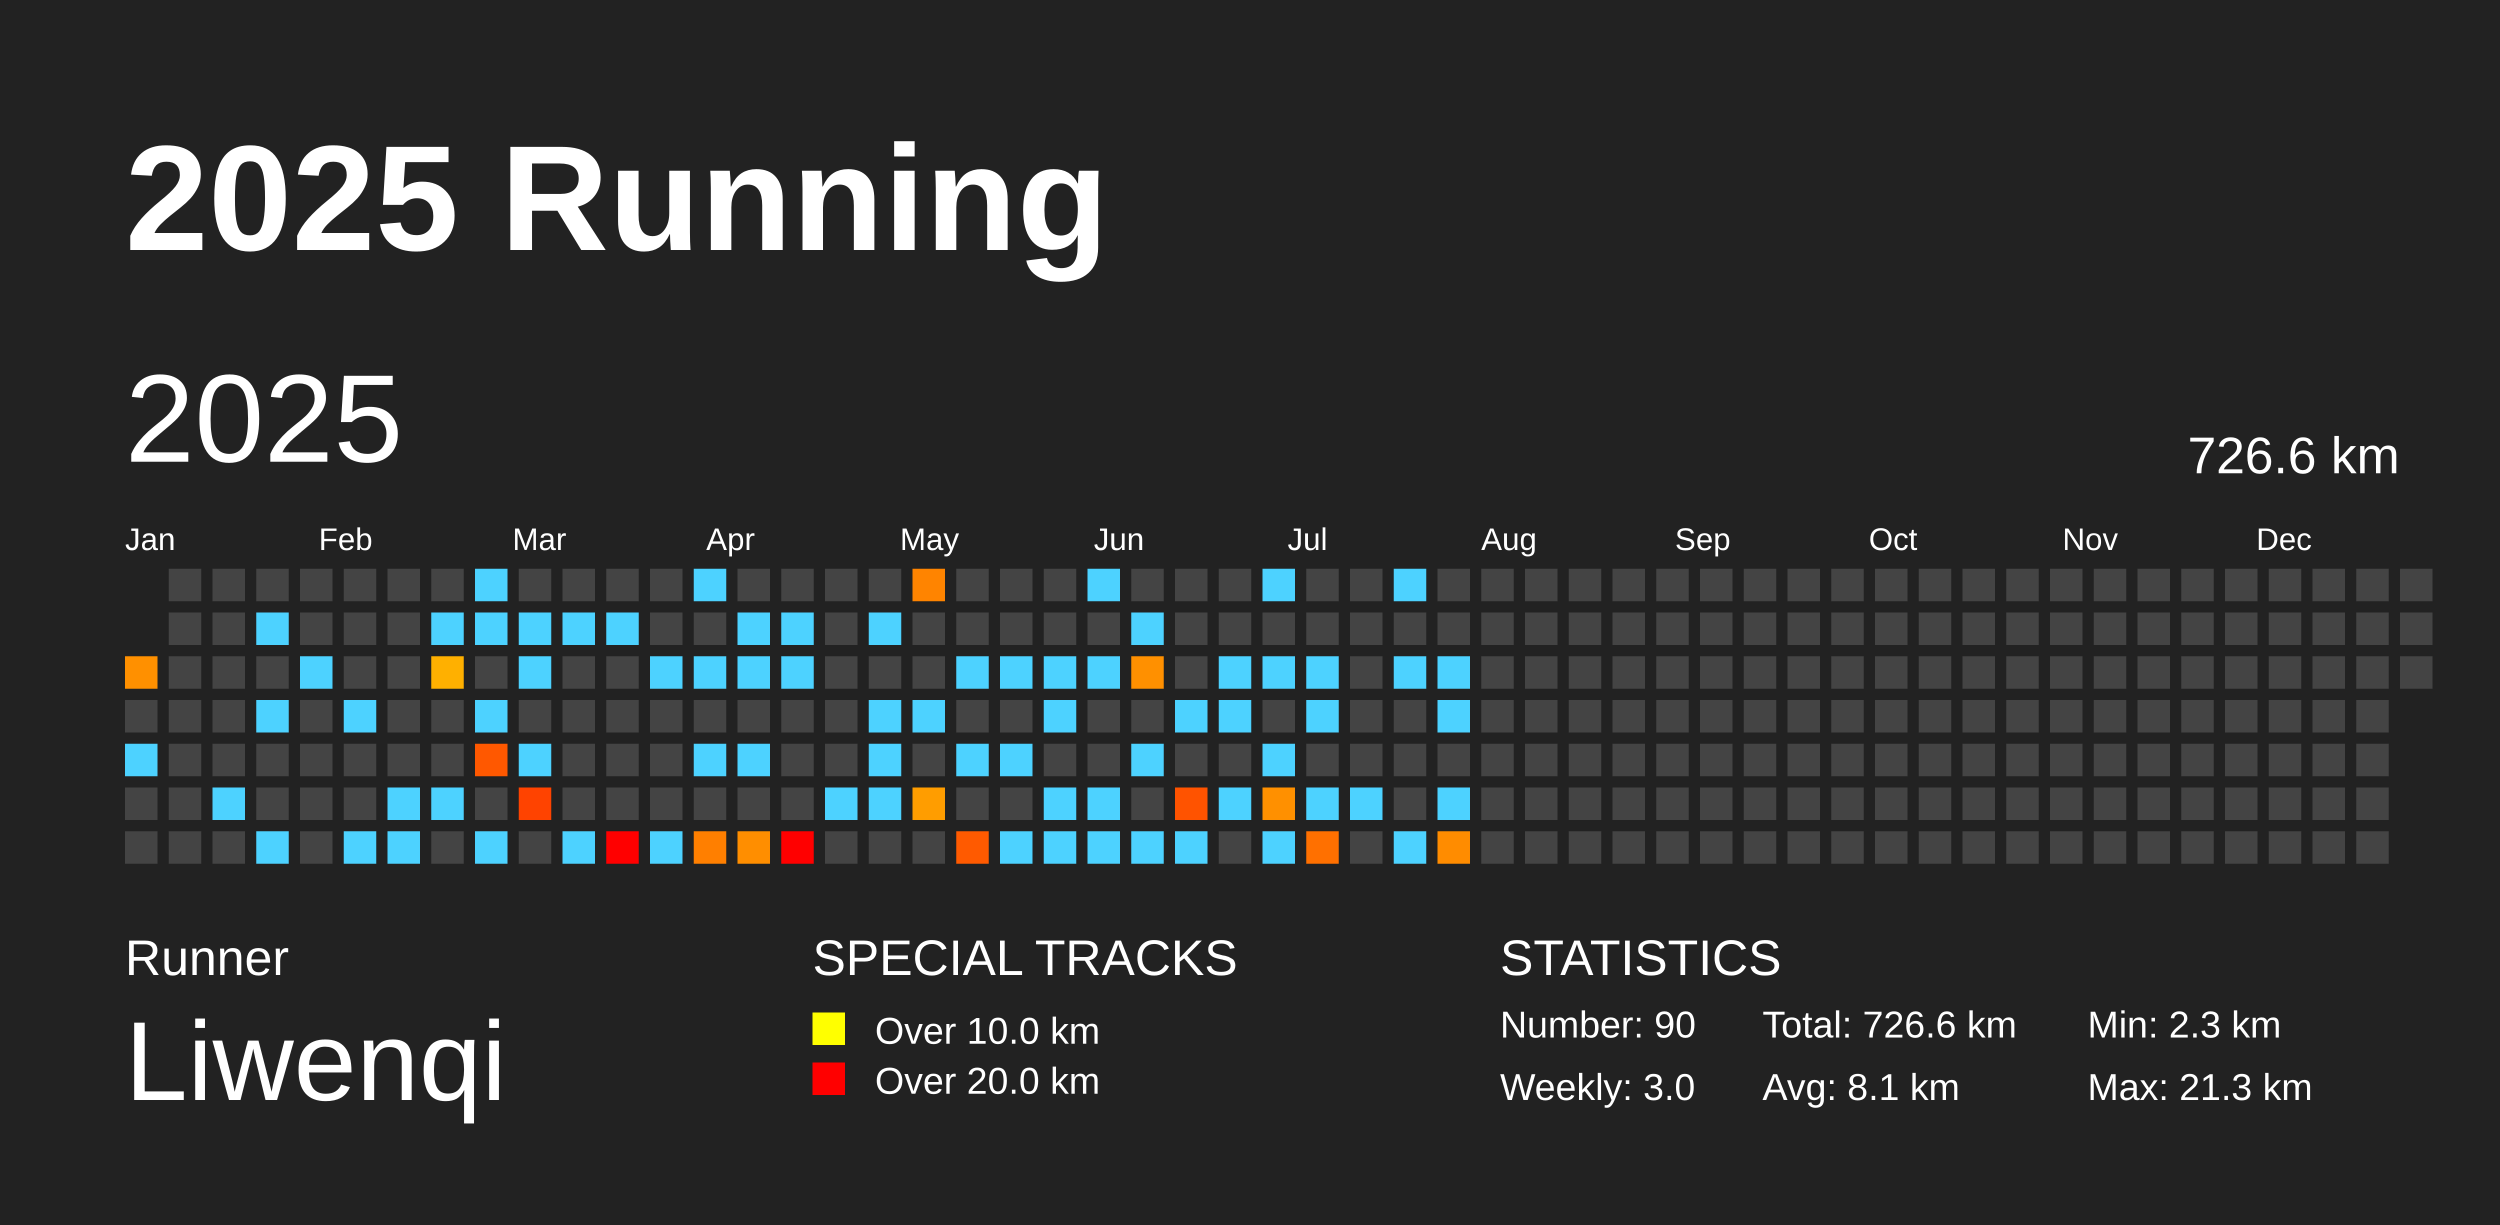
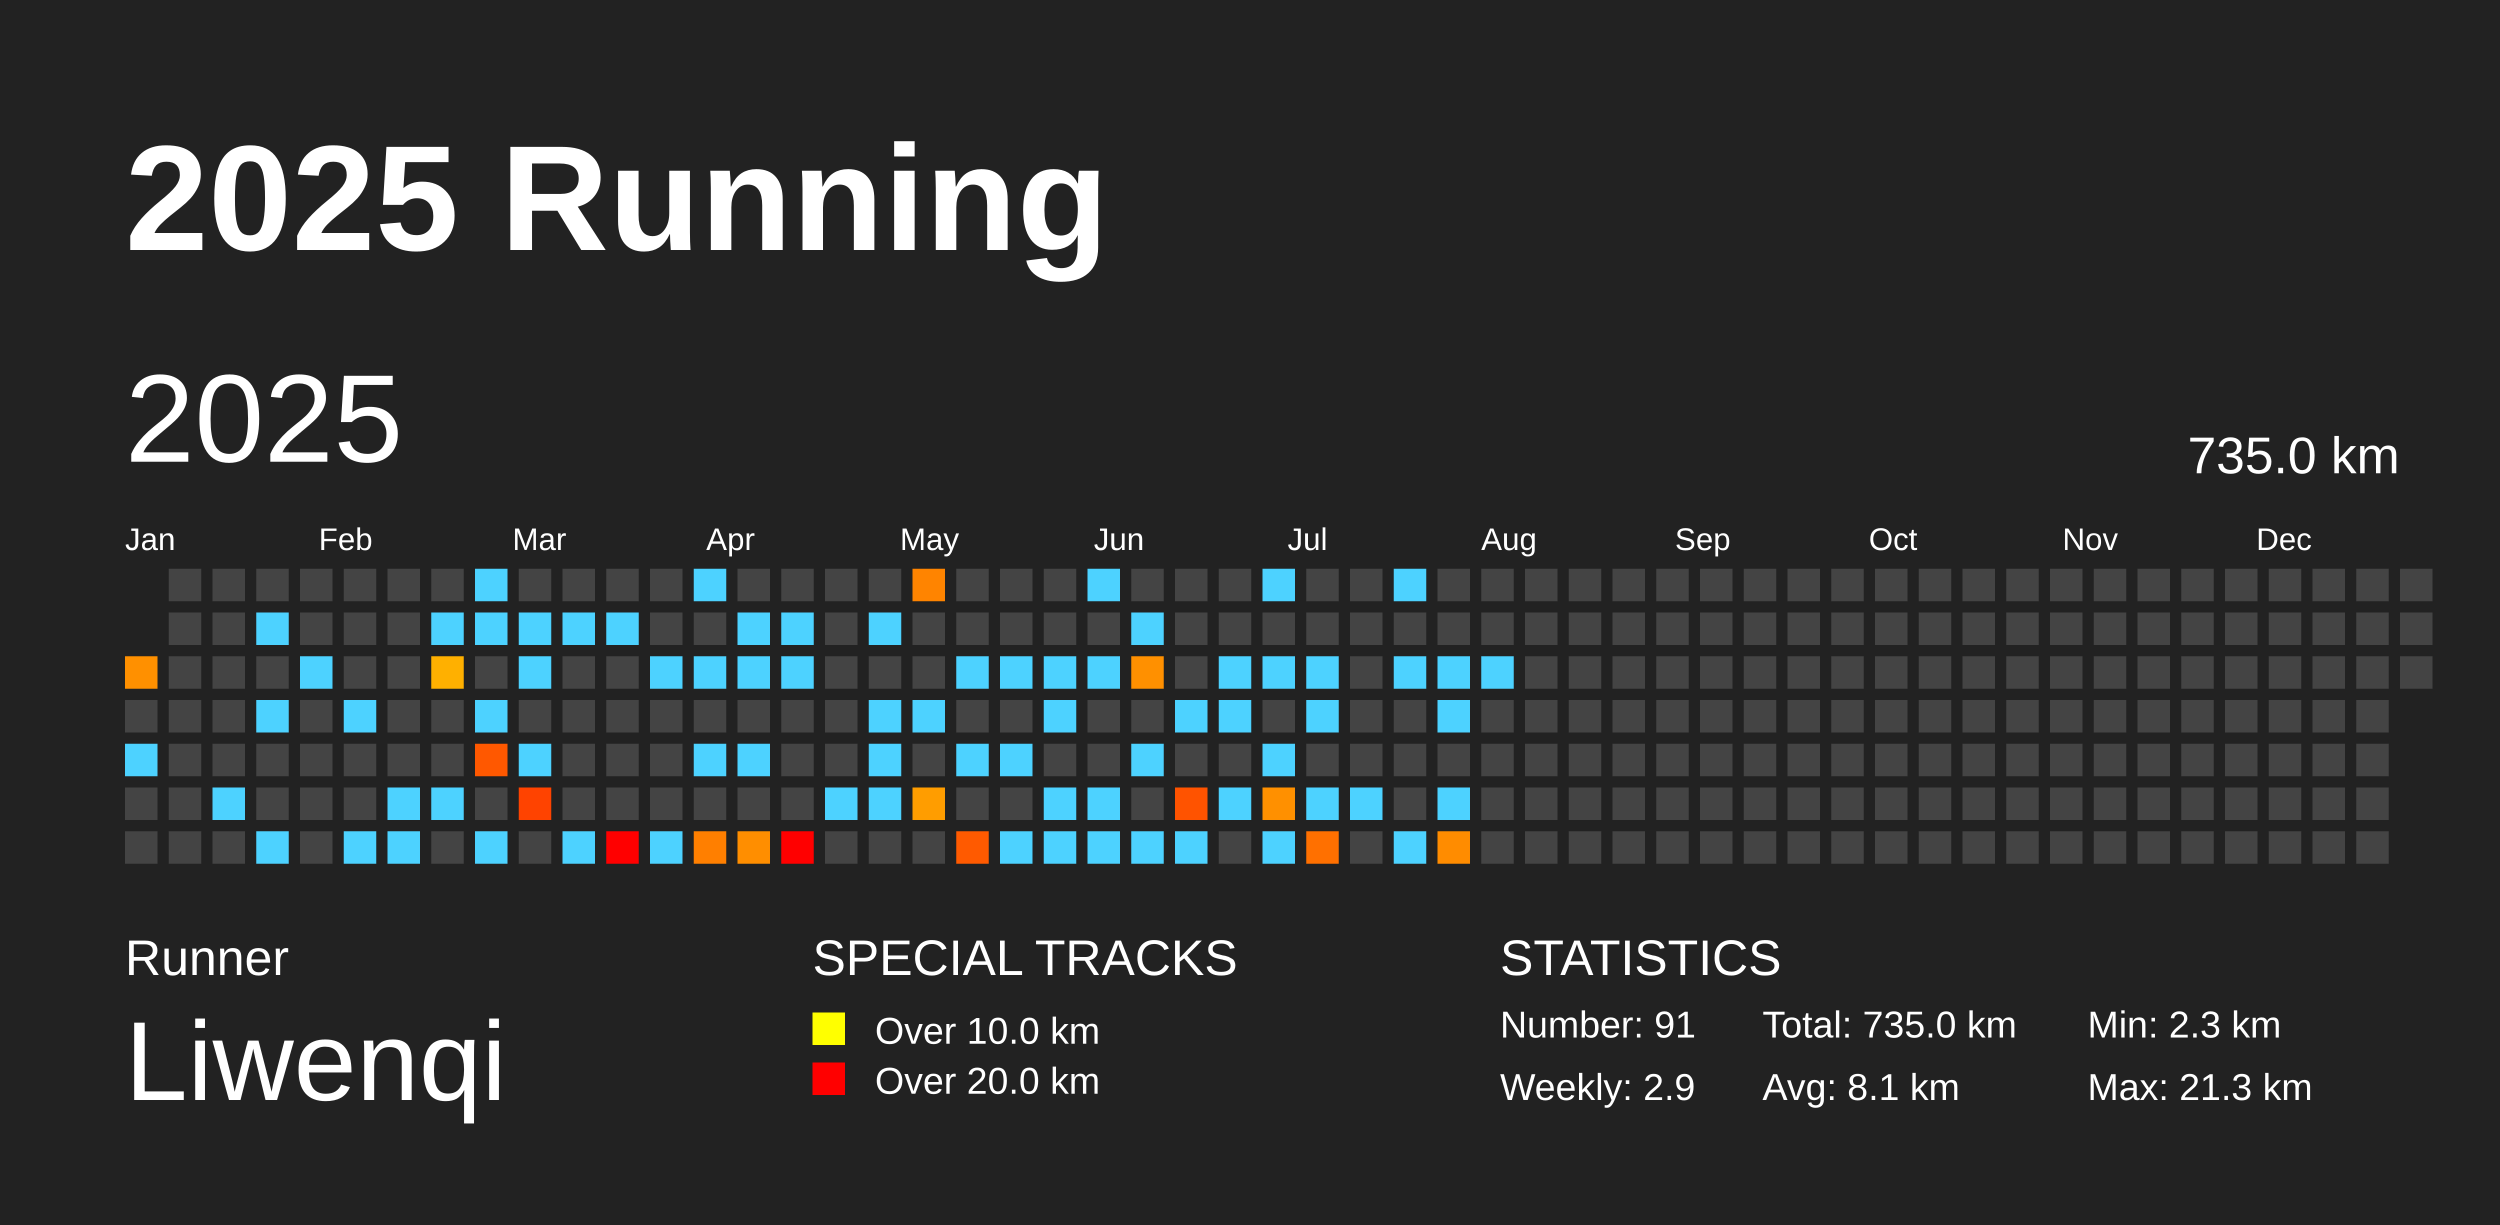
<svg xmlns="http://www.w3.org/2000/svg" baseProfile="full" height="98mm" version="1.1" viewBox="0,0,200,98" width="200mm">
  <defs />
  <rect fill="#222222" height="98" width="200" x="0" y="0" />
  <text fill="#FFFFFF" style="font-size:12px; font-family:Arial; font-weight:bold;" x="10" y="20">2025 Running</text>
  <text fill="#FFFFFF" style="font-size:4px; font-family:Arial" x="10" y="78">Runner</text>
  <text fill="#FFFFFF" style="font-size:9px; font-family:Arial" x="10" y="88">Liwenqi</text>
  <text fill="#FFFFFF" style="font-size:4px; font-family:Arial" x="65" y="78">SPECIAL TRACKS</text>
  <rect fill="yellow" height="2.6" width="2.6" x="65" y="81" />
  <text fill="#FFFFFF" style="font-size:3px; font-family:Arial" x="70" y="83.5">Over 10.0 km</text>
  <rect fill="red" height="2.6" width="2.6" x="65" y="85" />
  <text fill="#FFFFFF" style="font-size:3px; font-family:Arial" x="70" y="87.5">Over 20.0 km</text>
  <text fill="#FFFFFF" style="font-size:4px; font-family:Arial" x="120" y="78">STATISTICS</text>
-   <text fill="#FFFFFF" style="font-size:3px; font-family:Arial" x="120" y="83">Number: 90</text>
-   <text fill="#FFFFFF" style="font-size:3px; font-family:Arial" x="120" y="88">Weekly: 3.0</text>
-   <text fill="#FFFFFF" style="font-size:3px; font-family:Arial" x="141" y="83">Total: 726.6 km</text>
+   <text fill="#FFFFFF" style="font-size:3px; font-family:Arial" x="120" y="83">Number: 91</text>
+   <text fill="#FFFFFF" style="font-size:3px; font-family:Arial" x="120" y="88">Weekly: 2.9</text>
+   <text fill="#FFFFFF" style="font-size:3px; font-family:Arial" x="141" y="83">Total: 735.0 km</text>
  <text fill="#FFFFFF" style="font-size:3px; font-family:Arial" x="141" y="88">Avg: 8.1 km</text>
  <text fill="#FFFFFF" style="font-size:3px; font-family:Arial" x="167" y="83">Min: 2.3 km</text>
  <text fill="#FFFFFF" style="font-size:3px; font-family:Arial" x="167" y="88">Max: 21.3 km</text>
  <text dominant-baseline="hanging" fill="#FFFFFF" style="font-size:10.0px; font-family:Arial;" x="10" y="30">2025</text>
-   <text dominant-baseline="hanging" fill="#FFFFFF" style="font-size:4.125px; font-family:Arial;" x="175" y="35">726.6 km</text>
+   <text dominant-baseline="hanging" fill="#FFFFFF" style="font-size:4.125px; font-family:Arial;" x="175" y="35">735.0 km</text>
  <text fill="#FFFFFF" style="font-size:2.5px; font-family:Arial" x="10.0" y="44">Jan</text>
  <text fill="#FFFFFF" style="font-size:2.5px; font-family:Arial" x="25.5" y="44">Feb</text>
  <text fill="#FFFFFF" style="font-size:2.5px; font-family:Arial" x="41.0" y="44">Mar</text>
  <text fill="#FFFFFF" style="font-size:2.5px; font-family:Arial" x="56.5" y="44">Apr</text>
  <text fill="#FFFFFF" style="font-size:2.5px; font-family:Arial" x="72.0" y="44">May</text>
  <text fill="#FFFFFF" style="font-size:2.5px; font-family:Arial" x="87.5" y="44">Jun</text>
  <text fill="#FFFFFF" style="font-size:2.5px; font-family:Arial" x="103.0" y="44">Jul</text>
  <text fill="#FFFFFF" style="font-size:2.5px; font-family:Arial" x="118.5" y="44">Aug</text>
  <text fill="#FFFFFF" style="font-size:2.5px; font-family:Arial" x="134.0" y="44">Sep</text>
  <text fill="#FFFFFF" style="font-size:2.5px; font-family:Arial" x="149.5" y="44">Oct</text>
  <text fill="#FFFFFF" style="font-size:2.5px; font-family:Arial" x="165.0" y="44">Nov</text>
  <text fill="#FFFFFF" style="font-size:2.5px; font-family:Arial" x="180.5" y="44">Dec</text>
  <rect fill="#ff9000" height="2.6" width="2.6" x="10.0" y="52.5" />
  <rect fill="#444444" height="2.6" width="2.6" x="10.0" y="56.0" />
  <rect fill="#4dd2ff" height="2.6" width="2.6" x="10.0" y="59.5" />
  <rect fill="#444444" height="2.6" width="2.6" x="10.0" y="63.0" />
  <rect fill="#444444" height="2.6" width="2.6" x="10.0" y="66.5" />
  <rect fill="#444444" height="2.6" width="2.6" x="13.5" y="45.5" />
  <rect fill="#444444" height="2.6" width="2.6" x="13.5" y="49.0" />
  <rect fill="#444444" height="2.6" width="2.6" x="13.5" y="52.5" />
  <rect fill="#444444" height="2.6" width="2.6" x="13.5" y="56.0" />
  <rect fill="#444444" height="2.6" width="2.6" x="13.5" y="59.5" />
  <rect fill="#444444" height="2.6" width="2.6" x="13.5" y="63.0" />
  <rect fill="#444444" height="2.6" width="2.6" x="13.5" y="66.5" />
  <rect fill="#444444" height="2.6" width="2.6" x="17.0" y="45.5" />
  <rect fill="#444444" height="2.6" width="2.6" x="17.0" y="49.0" />
  <rect fill="#444444" height="2.6" width="2.6" x="17.0" y="52.5" />
  <rect fill="#444444" height="2.6" width="2.6" x="17.0" y="56.0" />
  <rect fill="#444444" height="2.6" width="2.6" x="17.0" y="59.5" />
  <rect fill="#4dd2ff" height="2.6" width="2.6" x="17.0" y="63.0" />
  <rect fill="#444444" height="2.6" width="2.6" x="17.0" y="66.5" />
  <rect fill="#444444" height="2.6" width="2.6" x="20.5" y="45.5" />
  <rect fill="#4dd2ff" height="2.6" width="2.6" x="20.5" y="49.0" />
  <rect fill="#444444" height="2.6" width="2.6" x="20.5" y="52.5" />
  <rect fill="#4dd2ff" height="2.6" width="2.6" x="20.5" y="56.0" />
  <rect fill="#444444" height="2.6" width="2.6" x="20.5" y="59.5" />
  <rect fill="#444444" height="2.6" width="2.6" x="20.5" y="63.0" />
  <rect fill="#4dd2ff" height="2.6" width="2.6" x="20.5" y="66.5" />
  <rect fill="#444444" height="2.6" width="2.6" x="24.0" y="45.5" />
  <rect fill="#444444" height="2.6" width="2.6" x="24.0" y="49.0" />
  <rect fill="#4dd2ff" height="2.6" width="2.6" x="24.0" y="52.5" />
  <rect fill="#444444" height="2.6" width="2.6" x="24.0" y="56.0" />
  <rect fill="#444444" height="2.6" width="2.6" x="24.0" y="59.5" />
  <rect fill="#444444" height="2.6" width="2.6" x="24.0" y="63.0" />
  <rect fill="#444444" height="2.6" width="2.6" x="24.0" y="66.5" />
  <rect fill="#444444" height="2.6" width="2.6" x="27.5" y="45.5" />
  <rect fill="#444444" height="2.6" width="2.6" x="27.5" y="49.0" />
  <rect fill="#444444" height="2.6" width="2.6" x="27.5" y="52.5" />
  <rect fill="#4dd2ff" height="2.6" width="2.6" x="27.5" y="56.0" />
  <rect fill="#444444" height="2.6" width="2.6" x="27.5" y="59.5" />
  <rect fill="#444444" height="2.6" width="2.6" x="27.5" y="63.0" />
  <rect fill="#4dd2ff" height="2.6" width="2.6" x="27.5" y="66.5" />
  <rect fill="#444444" height="2.6" width="2.6" x="31.0" y="45.5" />
  <rect fill="#444444" height="2.6" width="2.6" x="31.0" y="49.0" />
  <rect fill="#444444" height="2.6" width="2.6" x="31.0" y="52.5" />
  <rect fill="#444444" height="2.6" width="2.6" x="31.0" y="56.0" />
  <rect fill="#444444" height="2.6" width="2.6" x="31.0" y="59.5" />
  <rect fill="#4dd2ff" height="2.6" width="2.6" x="31.0" y="63.0" />
  <rect fill="#4dd2ff" height="2.6" width="2.6" x="31.0" y="66.5" />
  <rect fill="#444444" height="2.6" width="2.6" x="34.5" y="45.5" />
  <rect fill="#4dd2ff" height="2.6" width="2.6" x="34.5" y="49.0" />
  <rect fill="#ffb000" height="2.6" width="2.6" x="34.5" y="52.5" />
  <rect fill="#444444" height="2.6" width="2.6" x="34.5" y="56.0" />
  <rect fill="#444444" height="2.6" width="2.6" x="34.5" y="59.5" />
  <rect fill="#4dd2ff" height="2.6" width="2.6" x="34.5" y="63.0" />
  <rect fill="#444444" height="2.6" width="2.6" x="34.5" y="66.5" />
  <rect fill="#4dd2ff" height="2.6" width="2.6" x="38.0" y="45.5" />
  <rect fill="#4dd2ff" height="2.6" width="2.6" x="38.0" y="49.0" />
  <rect fill="#444444" height="2.6" width="2.6" x="38.0" y="52.5" />
  <rect fill="#4dd2ff" height="2.6" width="2.6" x="38.0" y="56.0" />
  <rect fill="#ff5800" height="2.6" width="2.6" x="38.0" y="59.5" />
  <rect fill="#444444" height="2.6" width="2.6" x="38.0" y="63.0" />
  <rect fill="#4dd2ff" height="2.6" width="2.6" x="38.0" y="66.5" />
  <rect fill="#444444" height="2.6" width="2.6" x="41.5" y="45.5" />
  <rect fill="#4dd2ff" height="2.6" width="2.6" x="41.5" y="49.0" />
  <rect fill="#4dd2ff" height="2.6" width="2.6" x="41.5" y="52.5" />
  <rect fill="#444444" height="2.6" width="2.6" x="41.5" y="56.0" />
  <rect fill="#4dd2ff" height="2.6" width="2.6" x="41.5" y="59.5" />
  <rect fill="#ff4300" height="2.6" width="2.6" x="41.5" y="63.0" />
  <rect fill="#444444" height="2.6" width="2.6" x="41.5" y="66.5" />
  <rect fill="#444444" height="2.6" width="2.6" x="45.0" y="45.5" />
  <rect fill="#4dd2ff" height="2.6" width="2.6" x="45.0" y="49.0" />
  <rect fill="#444444" height="2.6" width="2.6" x="45.0" y="52.5" />
  <rect fill="#444444" height="2.6" width="2.6" x="45.0" y="56.0" />
  <rect fill="#444444" height="2.6" width="2.6" x="45.0" y="59.5" />
  <rect fill="#444444" height="2.6" width="2.6" x="45.0" y="63.0" />
  <rect fill="#4dd2ff" height="2.6" width="2.6" x="45.0" y="66.5" />
  <rect fill="#444444" height="2.6" width="2.6" x="48.5" y="45.5" />
  <rect fill="#4dd2ff" height="2.6" width="2.6" x="48.5" y="49.0" />
  <rect fill="#444444" height="2.6" width="2.6" x="48.5" y="52.5" />
  <rect fill="#444444" height="2.6" width="2.6" x="48.5" y="56.0" />
  <rect fill="#444444" height="2.6" width="2.6" x="48.5" y="59.5" />
  <rect fill="#444444" height="2.6" width="2.6" x="48.5" y="63.0" />
  <rect fill="red" height="2.6" width="2.6" x="48.5" y="66.5" />
  <rect fill="#444444" height="2.6" width="2.6" x="52.0" y="45.5" />
  <rect fill="#444444" height="2.6" width="2.6" x="52.0" y="49.0" />
  <rect fill="#4dd2ff" height="2.6" width="2.6" x="52.0" y="52.5" />
  <rect fill="#444444" height="2.6" width="2.6" x="52.0" y="56.0" />
  <rect fill="#444444" height="2.6" width="2.6" x="52.0" y="59.5" />
  <rect fill="#444444" height="2.6" width="2.6" x="52.0" y="63.0" />
  <rect fill="#4dd2ff" height="2.6" width="2.6" x="52.0" y="66.5" />
  <rect fill="#4dd2ff" height="2.6" width="2.6" x="55.5" y="45.5" />
  <rect fill="#444444" height="2.6" width="2.6" x="55.5" y="49.0" />
  <rect fill="#4dd2ff" height="2.6" width="2.6" x="55.5" y="52.5" />
  <rect fill="#444444" height="2.6" width="2.6" x="55.5" y="56.0" />
  <rect fill="#4dd2ff" height="2.6" width="2.6" x="55.5" y="59.5" />
  <rect fill="#444444" height="2.6" width="2.6" x="55.5" y="63.0" />
  <rect fill="#ff7f00" height="2.6" width="2.6" x="55.5" y="66.5" />
  <rect fill="#444444" height="2.6" width="2.6" x="59.0" y="45.5" />
  <rect fill="#4dd2ff" height="2.6" width="2.6" x="59.0" y="49.0" />
  <rect fill="#4dd2ff" height="2.6" width="2.6" x="59.0" y="52.5" />
  <rect fill="#444444" height="2.6" width="2.6" x="59.0" y="56.0" />
  <rect fill="#4dd2ff" height="2.6" width="2.6" x="59.0" y="59.5" />
  <rect fill="#444444" height="2.6" width="2.6" x="59.0" y="63.0" />
  <rect fill="#ff8e00" height="2.6" width="2.6" x="59.0" y="66.5" />
  <rect fill="#444444" height="2.6" width="2.6" x="62.5" y="45.5" />
  <rect fill="#4dd2ff" height="2.6" width="2.6" x="62.5" y="49.0" />
  <rect fill="#4dd2ff" height="2.6" width="2.6" x="62.5" y="52.5" />
  <rect fill="#444444" height="2.6" width="2.6" x="62.5" y="56.0" />
  <rect fill="#444444" height="2.6" width="2.6" x="62.5" y="59.5" />
  <rect fill="#444444" height="2.6" width="2.6" x="62.5" y="63.0" />
  <rect fill="red" height="2.6" width="2.6" x="62.5" y="66.5" />
  <rect fill="#444444" height="2.6" width="2.6" x="66.0" y="45.5" />
  <rect fill="#444444" height="2.6" width="2.6" x="66.0" y="49.0" />
  <rect fill="#444444" height="2.6" width="2.6" x="66.0" y="52.5" />
  <rect fill="#444444" height="2.6" width="2.6" x="66.0" y="56.0" />
  <rect fill="#444444" height="2.6" width="2.6" x="66.0" y="59.5" />
  <rect fill="#4dd2ff" height="2.6" width="2.6" x="66.0" y="63.0" />
  <rect fill="#444444" height="2.6" width="2.6" x="66.0" y="66.5" />
  <rect fill="#444444" height="2.6" width="2.6" x="69.5" y="45.5" />
  <rect fill="#4dd2ff" height="2.6" width="2.6" x="69.5" y="49.0" />
  <rect fill="#444444" height="2.6" width="2.6" x="69.5" y="52.5" />
  <rect fill="#4dd2ff" height="2.6" width="2.6" x="69.5" y="56.0" />
  <rect fill="#4dd2ff" height="2.6" width="2.6" x="69.5" y="59.5" />
  <rect fill="#4dd2ff" height="2.6" width="2.6" x="69.5" y="63.0" />
  <rect fill="#444444" height="2.6" width="2.6" x="69.5" y="66.5" />
  <rect fill="#ff8400" height="2.6" width="2.6" x="73.0" y="45.5" />
  <rect fill="#444444" height="2.6" width="2.6" x="73.0" y="49.0" />
  <rect fill="#444444" height="2.6" width="2.6" x="73.0" y="52.5" />
  <rect fill="#4dd2ff" height="2.6" width="2.6" x="73.0" y="56.0" />
  <rect fill="#444444" height="2.6" width="2.6" x="73.0" y="59.5" />
  <rect fill="#ff9d00" height="2.6" width="2.6" x="73.0" y="63.0" />
  <rect fill="#444444" height="2.6" width="2.6" x="73.0" y="66.5" />
  <rect fill="#444444" height="2.6" width="2.6" x="76.5" y="45.5" />
  <rect fill="#444444" height="2.6" width="2.6" x="76.5" y="49.0" />
  <rect fill="#4dd2ff" height="2.6" width="2.6" x="76.5" y="52.5" />
  <rect fill="#444444" height="2.6" width="2.6" x="76.5" y="56.0" />
  <rect fill="#4dd2ff" height="2.6" width="2.6" x="76.5" y="59.5" />
  <rect fill="#444444" height="2.6" width="2.6" x="76.5" y="63.0" />
  <rect fill="#ff5a00" height="2.6" width="2.6" x="76.5" y="66.5" />
  <rect fill="#444444" height="2.6" width="2.6" x="80.0" y="45.5" />
  <rect fill="#444444" height="2.6" width="2.6" x="80.0" y="49.0" />
  <rect fill="#4dd2ff" height="2.6" width="2.6" x="80.0" y="52.5" />
  <rect fill="#444444" height="2.6" width="2.6" x="80.0" y="56.0" />
  <rect fill="#4dd2ff" height="2.6" width="2.6" x="80.0" y="59.5" />
  <rect fill="#444444" height="2.6" width="2.6" x="80.0" y="63.0" />
  <rect fill="#4dd2ff" height="2.6" width="2.6" x="80.0" y="66.5" />
  <rect fill="#444444" height="2.6" width="2.6" x="83.5" y="45.5" />
  <rect fill="#444444" height="2.6" width="2.6" x="83.5" y="49.0" />
  <rect fill="#4dd2ff" height="2.6" width="2.6" x="83.5" y="52.5" />
  <rect fill="#4dd2ff" height="2.6" width="2.6" x="83.5" y="56.0" />
  <rect fill="#444444" height="2.6" width="2.6" x="83.5" y="59.5" />
  <rect fill="#4dd2ff" height="2.6" width="2.6" x="83.5" y="63.0" />
  <rect fill="#4dd2ff" height="2.6" width="2.6" x="83.5" y="66.5" />
  <rect fill="#4dd2ff" height="2.6" width="2.6" x="87.0" y="45.5" />
  <rect fill="#444444" height="2.6" width="2.6" x="87.0" y="49.0" />
  <rect fill="#4dd2ff" height="2.6" width="2.6" x="87.0" y="52.5" />
  <rect fill="#444444" height="2.6" width="2.6" x="87.0" y="56.0" />
  <rect fill="#444444" height="2.6" width="2.6" x="87.0" y="59.5" />
  <rect fill="#4dd2ff" height="2.6" width="2.6" x="87.0" y="63.0" />
  <rect fill="#4dd2ff" height="2.6" width="2.6" x="87.0" y="66.5" />
  <rect fill="#444444" height="2.6" width="2.6" x="90.5" y="45.5" />
  <rect fill="#4dd2ff" height="2.6" width="2.6" x="90.5" y="49.0" />
  <rect fill="#ff9000" height="2.6" width="2.6" x="90.5" y="52.5" />
  <rect fill="#444444" height="2.6" width="2.6" x="90.5" y="56.0" />
  <rect fill="#4dd2ff" height="2.6" width="2.6" x="90.5" y="59.5" />
  <rect fill="#444444" height="2.6" width="2.6" x="90.5" y="63.0" />
  <rect fill="#4dd2ff" height="2.6" width="2.6" x="90.5" y="66.5" />
  <rect fill="#444444" height="2.6" width="2.6" x="94.0" y="45.5" />
  <rect fill="#444444" height="2.6" width="2.6" x="94.0" y="49.0" />
  <rect fill="#444444" height="2.6" width="2.6" x="94.0" y="52.5" />
  <rect fill="#4dd2ff" height="2.6" width="2.6" x="94.0" y="56.0" />
  <rect fill="#444444" height="2.6" width="2.6" x="94.0" y="59.5" />
  <rect fill="#ff5300" height="2.6" width="2.6" x="94.0" y="63.0" />
  <rect fill="#4dd2ff" height="2.6" width="2.6" x="94.0" y="66.5" />
  <rect fill="#444444" height="2.6" width="2.6" x="97.5" y="45.5" />
  <rect fill="#444444" height="2.6" width="2.6" x="97.5" y="49.0" />
  <rect fill="#4dd2ff" height="2.6" width="2.6" x="97.5" y="52.5" />
  <rect fill="#4dd2ff" height="2.6" width="2.6" x="97.5" y="56.0" />
  <rect fill="#444444" height="2.6" width="2.6" x="97.5" y="59.5" />
  <rect fill="#4dd2ff" height="2.6" width="2.6" x="97.5" y="63.0" />
  <rect fill="#444444" height="2.6" width="2.6" x="97.5" y="66.5" />
  <rect fill="#4dd2ff" height="2.6" width="2.6" x="101.0" y="45.5" />
  <rect fill="#444444" height="2.6" width="2.6" x="101.0" y="49.0" />
  <rect fill="#4dd2ff" height="2.6" width="2.6" x="101.0" y="52.5" />
  <rect fill="#444444" height="2.6" width="2.6" x="101.0" y="56.0" />
  <rect fill="#4dd2ff" height="2.6" width="2.6" x="101.0" y="59.5" />
  <rect fill="#ff9000" height="2.6" width="2.6" x="101.0" y="63.0" />
  <rect fill="#4dd2ff" height="2.6" width="2.6" x="101.0" y="66.5" />
  <rect fill="#444444" height="2.6" width="2.6" x="104.5" y="45.5" />
  <rect fill="#444444" height="2.6" width="2.6" x="104.5" y="49.0" />
  <rect fill="#4dd2ff" height="2.6" width="2.6" x="104.5" y="52.5" />
  <rect fill="#4dd2ff" height="2.6" width="2.6" x="104.5" y="56.0" />
  <rect fill="#444444" height="2.6" width="2.6" x="104.5" y="59.5" />
  <rect fill="#4dd2ff" height="2.6" width="2.6" x="104.5" y="63.0" />
  <rect fill="#ff7000" height="2.6" width="2.6" x="104.5" y="66.5" />
  <rect fill="#444444" height="2.6" width="2.6" x="108.0" y="45.5" />
  <rect fill="#444444" height="2.6" width="2.6" x="108.0" y="49.0" />
  <rect fill="#444444" height="2.6" width="2.6" x="108.0" y="52.5" />
  <rect fill="#444444" height="2.6" width="2.6" x="108.0" y="56.0" />
  <rect fill="#444444" height="2.6" width="2.6" x="108.0" y="59.5" />
  <rect fill="#4dd2ff" height="2.6" width="2.6" x="108.0" y="63.0" />
  <rect fill="#444444" height="2.6" width="2.6" x="108.0" y="66.5" />
  <rect fill="#4dd2ff" height="2.6" width="2.6" x="111.5" y="45.5" />
  <rect fill="#444444" height="2.6" width="2.6" x="111.5" y="49.0" />
  <rect fill="#4dd2ff" height="2.6" width="2.6" x="111.5" y="52.5" />
  <rect fill="#444444" height="2.6" width="2.6" x="111.5" y="56.0" />
  <rect fill="#444444" height="2.6" width="2.6" x="111.5" y="59.5" />
  <rect fill="#444444" height="2.6" width="2.6" x="111.5" y="63.0" />
  <rect fill="#4dd2ff" height="2.6" width="2.6" x="111.5" y="66.5" />
  <rect fill="#444444" height="2.6" width="2.6" x="115.0" y="45.5" />
  <rect fill="#444444" height="2.6" width="2.6" x="115.0" y="49.0" />
  <rect fill="#4dd2ff" height="2.6" width="2.6" x="115.0" y="52.5" />
  <rect fill="#4dd2ff" height="2.6" width="2.6" x="115.0" y="56.0" />
  <rect fill="#444444" height="2.6" width="2.6" x="115.0" y="59.5" />
  <rect fill="#4dd2ff" height="2.6" width="2.6" x="115.0" y="63.0" />
  <rect fill="#ff8c00" height="2.6" width="2.6" x="115.0" y="66.5" />
  <rect fill="#444444" height="2.6" width="2.6" x="118.5" y="45.5" />
  <rect fill="#444444" height="2.6" width="2.6" x="118.5" y="49.0" />
-   <rect fill="#444444" height="2.6" width="2.6" x="118.5" y="52.5" />
+   <rect fill="#4dd2ff" height="2.6" width="2.6" x="118.5" y="52.5" />
  <rect fill="#444444" height="2.6" width="2.6" x="118.5" y="56.0" />
  <rect fill="#444444" height="2.6" width="2.6" x="118.5" y="59.5" />
  <rect fill="#444444" height="2.6" width="2.6" x="118.5" y="63.0" />
  <rect fill="#444444" height="2.6" width="2.6" x="118.5" y="66.5" />
  <rect fill="#444444" height="2.6" width="2.6" x="122.0" y="45.5" />
  <rect fill="#444444" height="2.6" width="2.6" x="122.0" y="49.0" />
  <rect fill="#444444" height="2.6" width="2.6" x="122.0" y="52.5" />
  <rect fill="#444444" height="2.6" width="2.6" x="122.0" y="56.0" />
  <rect fill="#444444" height="2.6" width="2.6" x="122.0" y="59.5" />
  <rect fill="#444444" height="2.6" width="2.6" x="122.0" y="63.0" />
  <rect fill="#444444" height="2.6" width="2.6" x="122.0" y="66.5" />
  <rect fill="#444444" height="2.6" width="2.6" x="125.5" y="45.5" />
  <rect fill="#444444" height="2.6" width="2.6" x="125.5" y="49.0" />
  <rect fill="#444444" height="2.6" width="2.6" x="125.5" y="52.5" />
  <rect fill="#444444" height="2.6" width="2.6" x="125.5" y="56.0" />
  <rect fill="#444444" height="2.6" width="2.6" x="125.5" y="59.5" />
  <rect fill="#444444" height="2.6" width="2.6" x="125.5" y="63.0" />
  <rect fill="#444444" height="2.6" width="2.6" x="125.5" y="66.5" />
  <rect fill="#444444" height="2.6" width="2.6" x="129.0" y="45.5" />
  <rect fill="#444444" height="2.6" width="2.6" x="129.0" y="49.0" />
  <rect fill="#444444" height="2.6" width="2.6" x="129.0" y="52.5" />
  <rect fill="#444444" height="2.6" width="2.6" x="129.0" y="56.0" />
  <rect fill="#444444" height="2.6" width="2.6" x="129.0" y="59.5" />
  <rect fill="#444444" height="2.6" width="2.6" x="129.0" y="63.0" />
  <rect fill="#444444" height="2.6" width="2.6" x="129.0" y="66.5" />
  <rect fill="#444444" height="2.6" width="2.6" x="132.5" y="45.5" />
  <rect fill="#444444" height="2.6" width="2.6" x="132.5" y="49.0" />
  <rect fill="#444444" height="2.6" width="2.6" x="132.5" y="52.5" />
  <rect fill="#444444" height="2.6" width="2.6" x="132.5" y="56.0" />
  <rect fill="#444444" height="2.6" width="2.6" x="132.5" y="59.5" />
  <rect fill="#444444" height="2.6" width="2.6" x="132.5" y="63.0" />
  <rect fill="#444444" height="2.6" width="2.6" x="132.5" y="66.5" />
  <rect fill="#444444" height="2.6" width="2.6" x="136.0" y="45.5" />
  <rect fill="#444444" height="2.6" width="2.6" x="136.0" y="49.0" />
  <rect fill="#444444" height="2.6" width="2.6" x="136.0" y="52.5" />
  <rect fill="#444444" height="2.6" width="2.6" x="136.0" y="56.0" />
  <rect fill="#444444" height="2.6" width="2.6" x="136.0" y="59.5" />
  <rect fill="#444444" height="2.6" width="2.6" x="136.0" y="63.0" />
  <rect fill="#444444" height="2.6" width="2.6" x="136.0" y="66.5" />
  <rect fill="#444444" height="2.6" width="2.6" x="139.5" y="45.5" />
  <rect fill="#444444" height="2.6" width="2.6" x="139.5" y="49.0" />
  <rect fill="#444444" height="2.6" width="2.6" x="139.5" y="52.5" />
  <rect fill="#444444" height="2.6" width="2.6" x="139.5" y="56.0" />
  <rect fill="#444444" height="2.6" width="2.6" x="139.5" y="59.5" />
  <rect fill="#444444" height="2.6" width="2.6" x="139.5" y="63.0" />
  <rect fill="#444444" height="2.6" width="2.6" x="139.5" y="66.5" />
  <rect fill="#444444" height="2.6" width="2.6" x="143.0" y="45.5" />
  <rect fill="#444444" height="2.6" width="2.6" x="143.0" y="49.0" />
  <rect fill="#444444" height="2.6" width="2.6" x="143.0" y="52.5" />
  <rect fill="#444444" height="2.6" width="2.6" x="143.0" y="56.0" />
  <rect fill="#444444" height="2.6" width="2.6" x="143.0" y="59.5" />
  <rect fill="#444444" height="2.6" width="2.6" x="143.0" y="63.0" />
  <rect fill="#444444" height="2.6" width="2.6" x="143.0" y="66.5" />
  <rect fill="#444444" height="2.6" width="2.6" x="146.5" y="45.5" />
  <rect fill="#444444" height="2.6" width="2.6" x="146.5" y="49.0" />
  <rect fill="#444444" height="2.6" width="2.6" x="146.5" y="52.5" />
  <rect fill="#444444" height="2.6" width="2.6" x="146.5" y="56.0" />
  <rect fill="#444444" height="2.6" width="2.6" x="146.5" y="59.5" />
  <rect fill="#444444" height="2.6" width="2.6" x="146.5" y="63.0" />
  <rect fill="#444444" height="2.6" width="2.6" x="146.5" y="66.5" />
  <rect fill="#444444" height="2.6" width="2.6" x="150.0" y="45.5" />
  <rect fill="#444444" height="2.6" width="2.6" x="150.0" y="49.0" />
  <rect fill="#444444" height="2.6" width="2.6" x="150.0" y="52.5" />
  <rect fill="#444444" height="2.6" width="2.6" x="150.0" y="56.0" />
  <rect fill="#444444" height="2.6" width="2.6" x="150.0" y="59.5" />
  <rect fill="#444444" height="2.6" width="2.6" x="150.0" y="63.0" />
  <rect fill="#444444" height="2.6" width="2.6" x="150.0" y="66.5" />
  <rect fill="#444444" height="2.6" width="2.6" x="153.5" y="45.5" />
  <rect fill="#444444" height="2.6" width="2.6" x="153.5" y="49.0" />
  <rect fill="#444444" height="2.6" width="2.6" x="153.5" y="52.5" />
  <rect fill="#444444" height="2.6" width="2.6" x="153.5" y="56.0" />
  <rect fill="#444444" height="2.6" width="2.6" x="153.5" y="59.5" />
  <rect fill="#444444" height="2.6" width="2.6" x="153.5" y="63.0" />
  <rect fill="#444444" height="2.6" width="2.6" x="153.5" y="66.5" />
  <rect fill="#444444" height="2.6" width="2.6" x="157.0" y="45.5" />
  <rect fill="#444444" height="2.6" width="2.6" x="157.0" y="49.0" />
  <rect fill="#444444" height="2.6" width="2.6" x="157.0" y="52.5" />
  <rect fill="#444444" height="2.6" width="2.6" x="157.0" y="56.0" />
  <rect fill="#444444" height="2.6" width="2.6" x="157.0" y="59.5" />
  <rect fill="#444444" height="2.6" width="2.6" x="157.0" y="63.0" />
  <rect fill="#444444" height="2.6" width="2.6" x="157.0" y="66.5" />
  <rect fill="#444444" height="2.6" width="2.6" x="160.5" y="45.5" />
  <rect fill="#444444" height="2.6" width="2.6" x="160.5" y="49.0" />
  <rect fill="#444444" height="2.6" width="2.6" x="160.5" y="52.5" />
  <rect fill="#444444" height="2.6" width="2.6" x="160.5" y="56.0" />
  <rect fill="#444444" height="2.6" width="2.6" x="160.5" y="59.5" />
  <rect fill="#444444" height="2.6" width="2.6" x="160.5" y="63.0" />
  <rect fill="#444444" height="2.6" width="2.6" x="160.5" y="66.5" />
  <rect fill="#444444" height="2.6" width="2.6" x="164.0" y="45.5" />
  <rect fill="#444444" height="2.6" width="2.6" x="164.0" y="49.0" />
  <rect fill="#444444" height="2.6" width="2.6" x="164.0" y="52.5" />
  <rect fill="#444444" height="2.6" width="2.6" x="164.0" y="56.0" />
  <rect fill="#444444" height="2.6" width="2.6" x="164.0" y="59.5" />
  <rect fill="#444444" height="2.6" width="2.6" x="164.0" y="63.0" />
  <rect fill="#444444" height="2.6" width="2.6" x="164.0" y="66.5" />
  <rect fill="#444444" height="2.6" width="2.6" x="167.5" y="45.5" />
  <rect fill="#444444" height="2.6" width="2.6" x="167.5" y="49.0" />
  <rect fill="#444444" height="2.6" width="2.6" x="167.5" y="52.5" />
  <rect fill="#444444" height="2.6" width="2.6" x="167.5" y="56.0" />
  <rect fill="#444444" height="2.6" width="2.6" x="167.5" y="59.5" />
  <rect fill="#444444" height="2.6" width="2.6" x="167.5" y="63.0" />
  <rect fill="#444444" height="2.6" width="2.6" x="167.5" y="66.5" />
  <rect fill="#444444" height="2.6" width="2.6" x="171.0" y="45.5" />
  <rect fill="#444444" height="2.6" width="2.6" x="171.0" y="49.0" />
  <rect fill="#444444" height="2.6" width="2.6" x="171.0" y="52.5" />
  <rect fill="#444444" height="2.6" width="2.6" x="171.0" y="56.0" />
  <rect fill="#444444" height="2.6" width="2.6" x="171.0" y="59.5" />
  <rect fill="#444444" height="2.6" width="2.6" x="171.0" y="63.0" />
  <rect fill="#444444" height="2.6" width="2.6" x="171.0" y="66.5" />
  <rect fill="#444444" height="2.6" width="2.6" x="174.5" y="45.5" />
  <rect fill="#444444" height="2.6" width="2.6" x="174.5" y="49.0" />
  <rect fill="#444444" height="2.6" width="2.6" x="174.5" y="52.5" />
  <rect fill="#444444" height="2.6" width="2.6" x="174.5" y="56.0" />
  <rect fill="#444444" height="2.6" width="2.6" x="174.5" y="59.5" />
  <rect fill="#444444" height="2.6" width="2.6" x="174.5" y="63.0" />
  <rect fill="#444444" height="2.6" width="2.6" x="174.5" y="66.5" />
  <rect fill="#444444" height="2.6" width="2.6" x="178.0" y="45.5" />
  <rect fill="#444444" height="2.6" width="2.6" x="178.0" y="49.0" />
  <rect fill="#444444" height="2.6" width="2.6" x="178.0" y="52.5" />
  <rect fill="#444444" height="2.6" width="2.6" x="178.0" y="56.0" />
  <rect fill="#444444" height="2.6" width="2.6" x="178.0" y="59.5" />
  <rect fill="#444444" height="2.6" width="2.6" x="178.0" y="63.0" />
  <rect fill="#444444" height="2.6" width="2.6" x="178.0" y="66.5" />
  <rect fill="#444444" height="2.6" width="2.6" x="181.5" y="45.5" />
  <rect fill="#444444" height="2.6" width="2.6" x="181.5" y="49.0" />
  <rect fill="#444444" height="2.6" width="2.6" x="181.5" y="52.5" />
  <rect fill="#444444" height="2.6" width="2.6" x="181.5" y="56.0" />
  <rect fill="#444444" height="2.6" width="2.6" x="181.5" y="59.5" />
  <rect fill="#444444" height="2.6" width="2.6" x="181.5" y="63.0" />
  <rect fill="#444444" height="2.6" width="2.6" x="181.5" y="66.5" />
  <rect fill="#444444" height="2.6" width="2.6" x="185.0" y="45.5" />
  <rect fill="#444444" height="2.6" width="2.6" x="185.0" y="49.0" />
  <rect fill="#444444" height="2.6" width="2.6" x="185.0" y="52.5" />
  <rect fill="#444444" height="2.6" width="2.6" x="185.0" y="56.0" />
  <rect fill="#444444" height="2.6" width="2.6" x="185.0" y="59.5" />
  <rect fill="#444444" height="2.6" width="2.6" x="185.0" y="63.0" />
  <rect fill="#444444" height="2.6" width="2.6" x="185.0" y="66.5" />
  <rect fill="#444444" height="2.6" width="2.6" x="188.5" y="45.5" />
  <rect fill="#444444" height="2.6" width="2.6" x="188.5" y="49.0" />
  <rect fill="#444444" height="2.6" width="2.6" x="188.5" y="52.5" />
  <rect fill="#444444" height="2.6" width="2.6" x="188.5" y="56.0" />
  <rect fill="#444444" height="2.6" width="2.6" x="188.5" y="59.5" />
  <rect fill="#444444" height="2.6" width="2.6" x="188.5" y="63.0" />
  <rect fill="#444444" height="2.6" width="2.6" x="188.5" y="66.5" />
  <rect fill="#444444" height="2.6" width="2.6" x="192.0" y="45.5" />
  <rect fill="#444444" height="2.6" width="2.6" x="192.0" y="49.0" />
  <rect fill="#444444" height="2.6" width="2.6" x="192.0" y="52.5" />
</svg>
